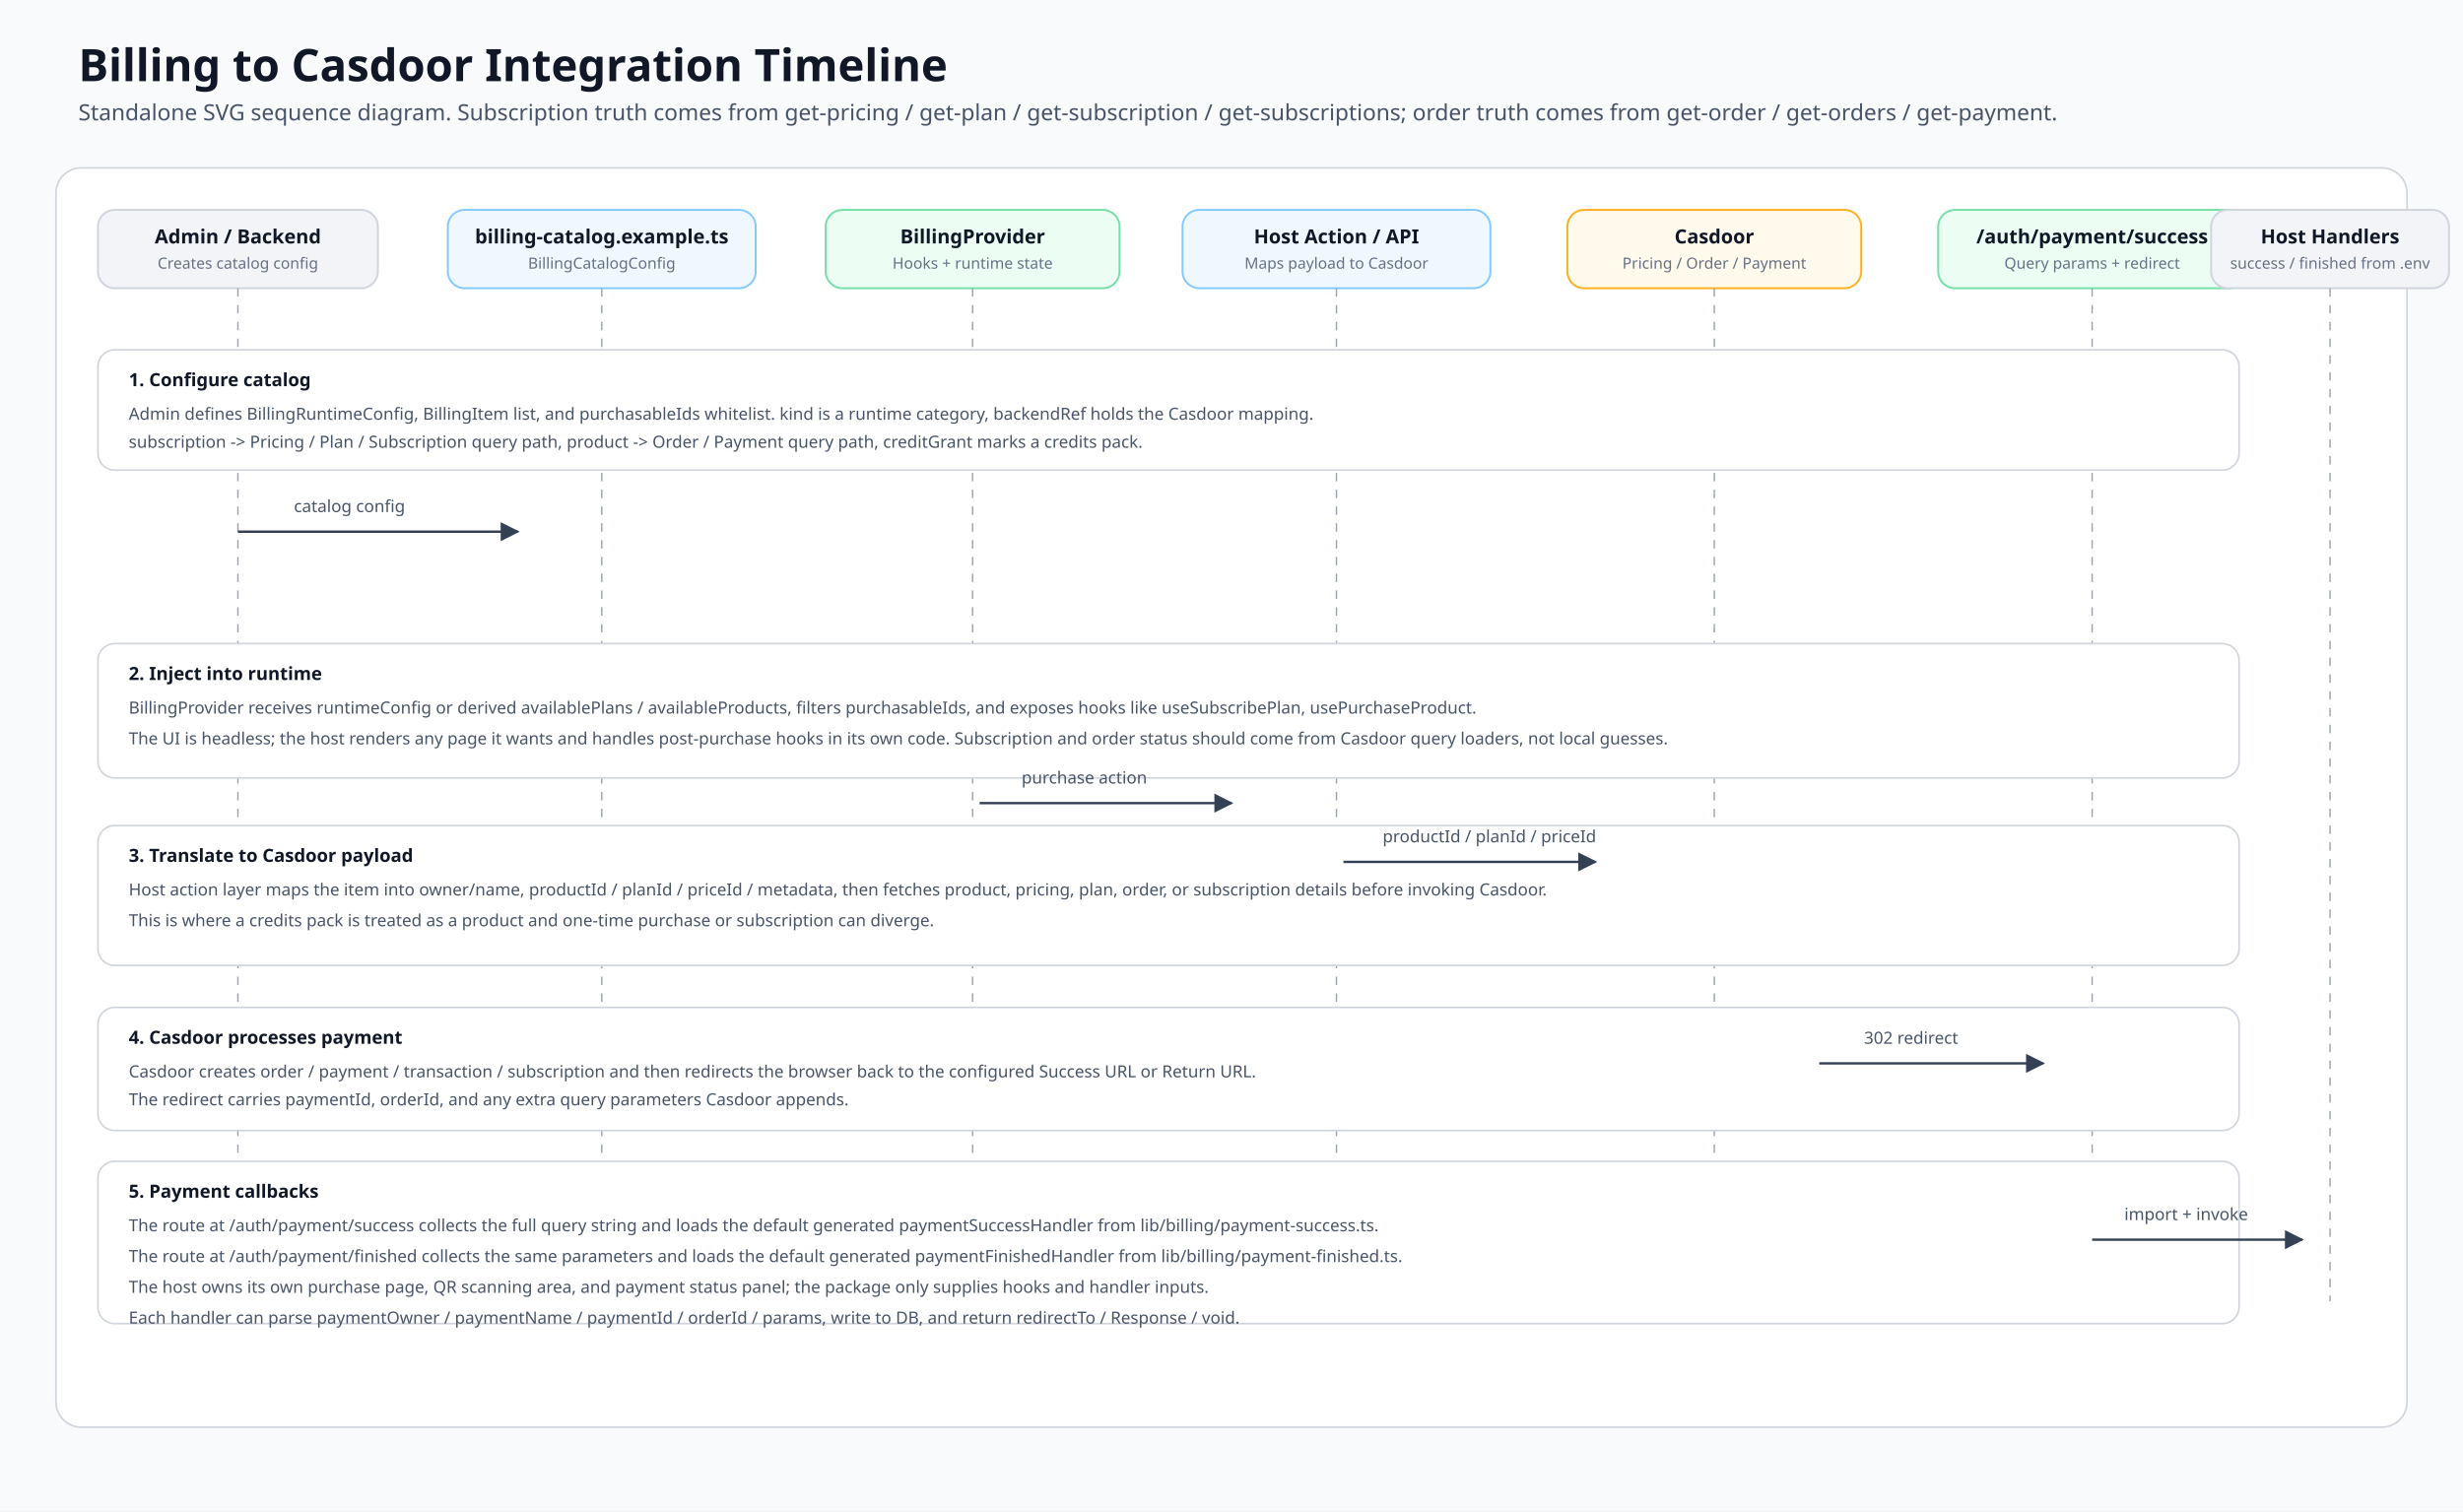
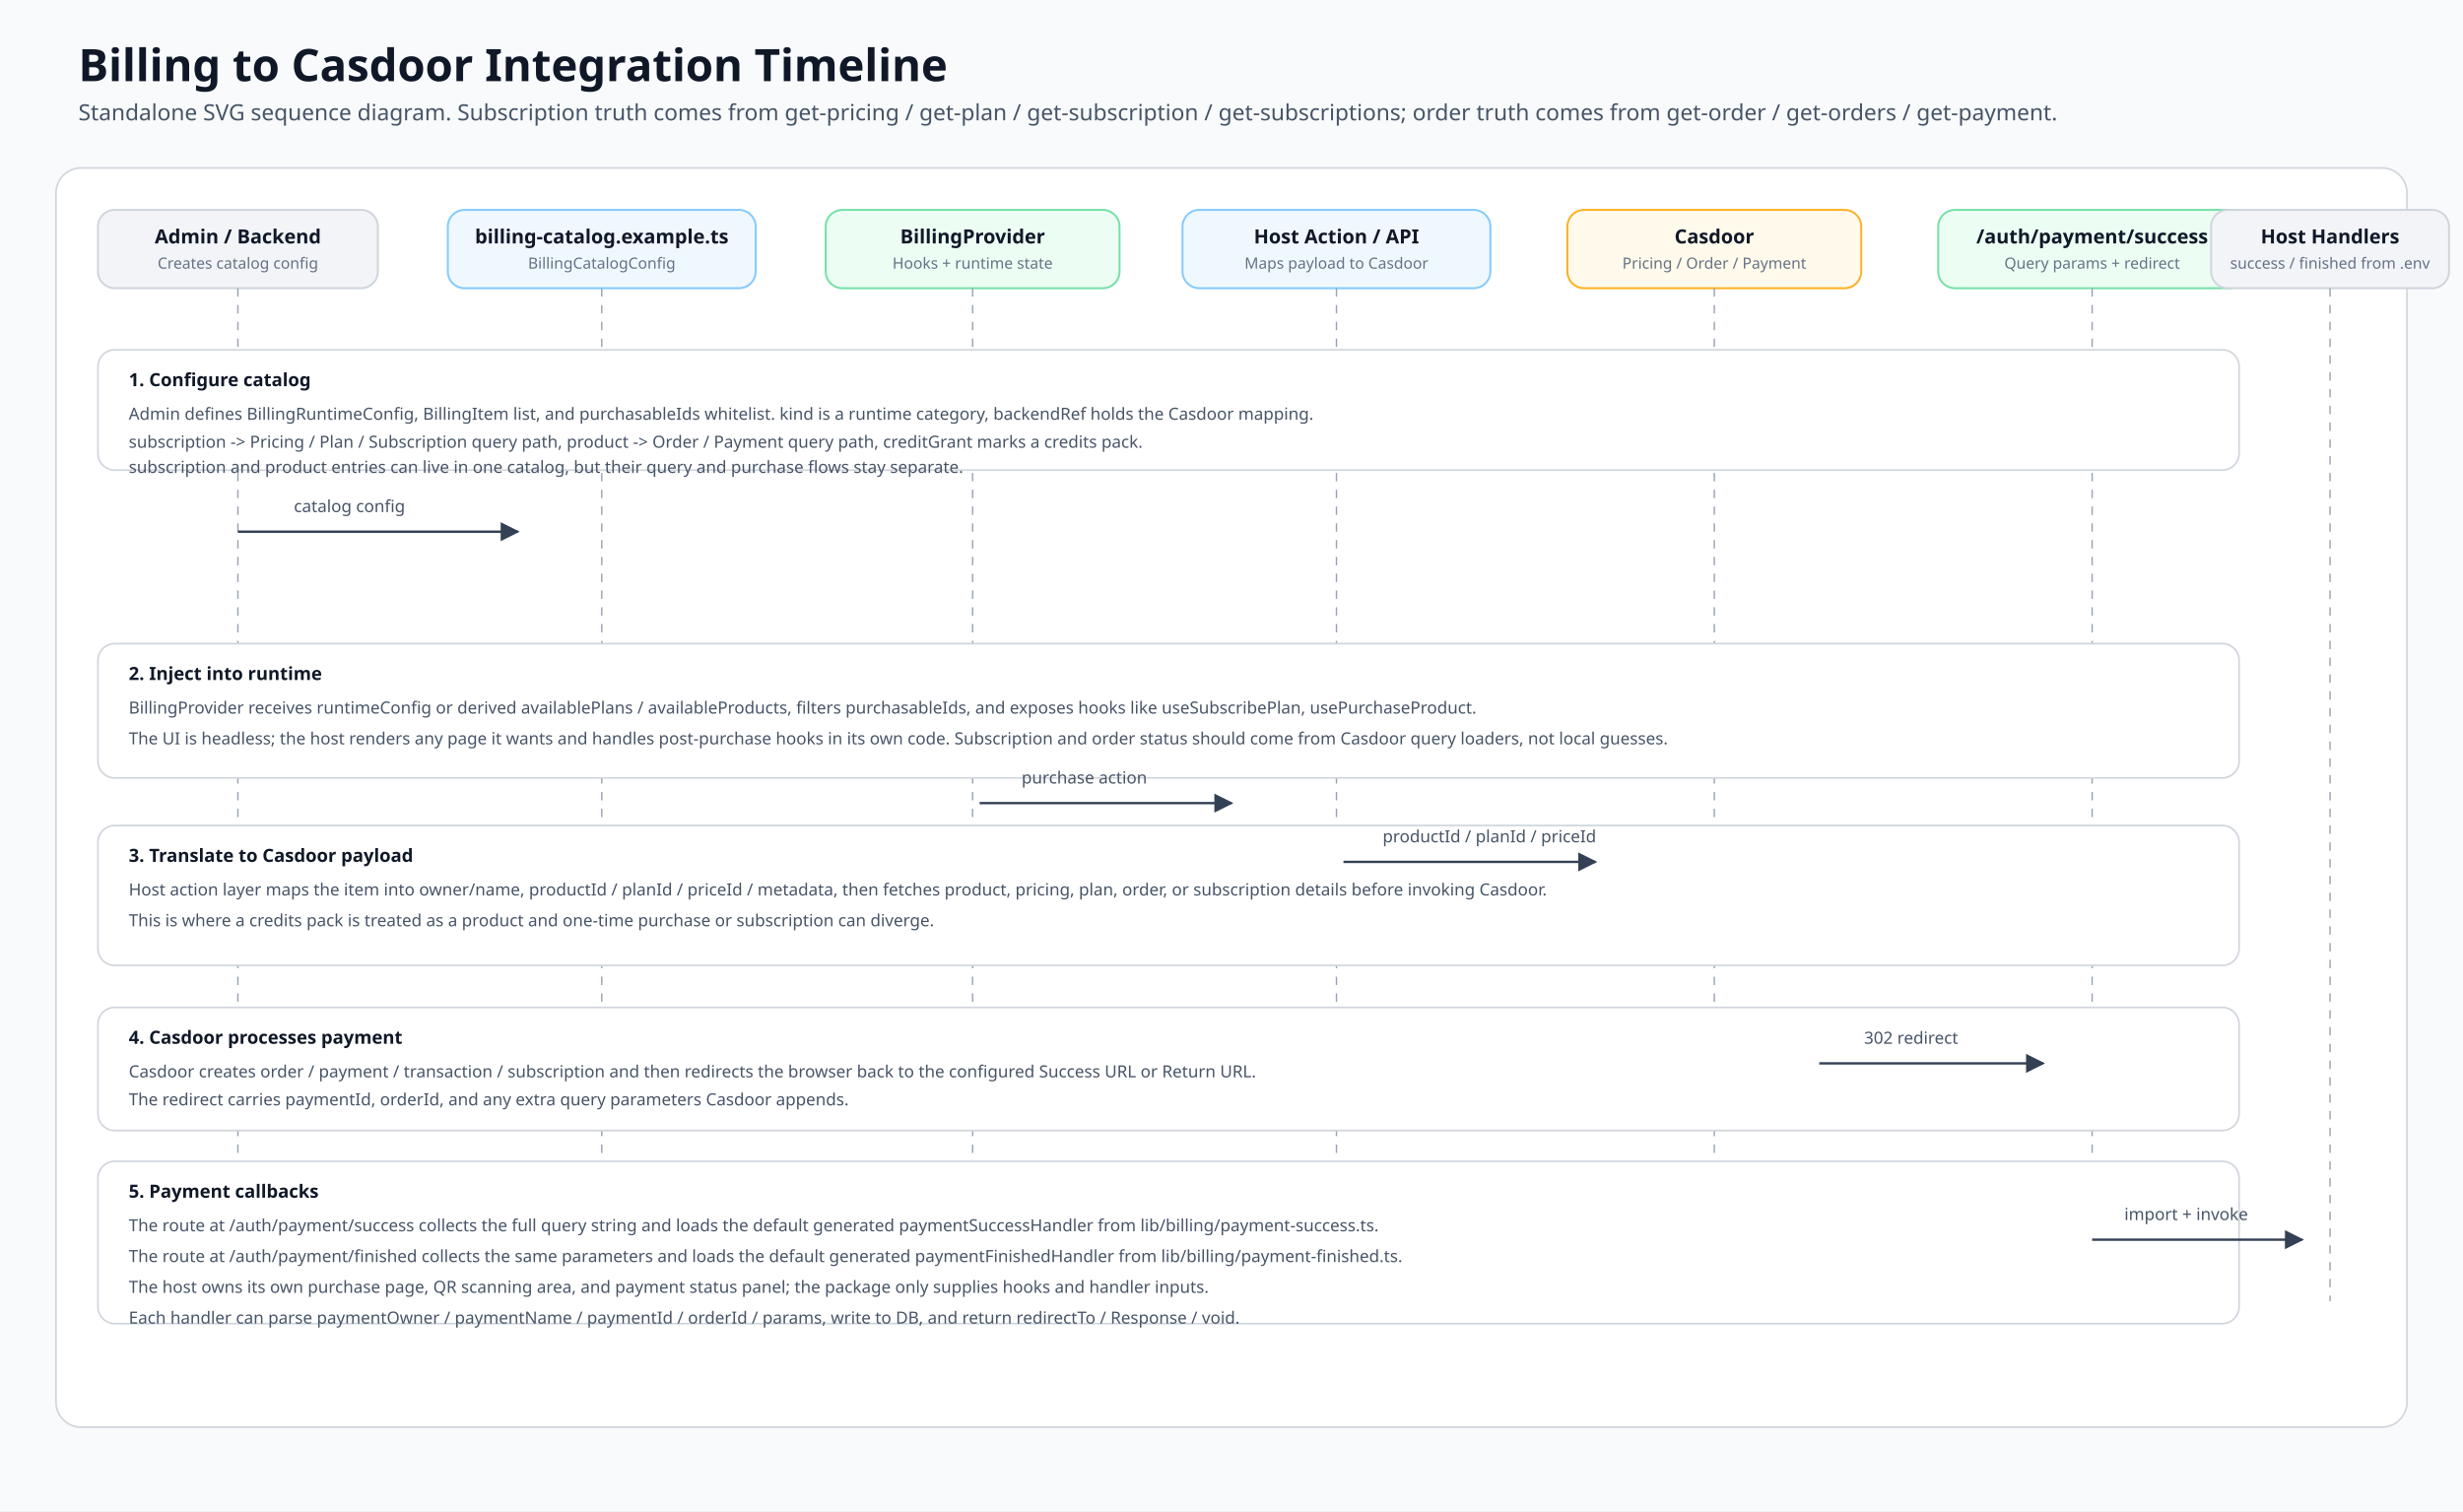
<svg xmlns="http://www.w3.org/2000/svg" width="1760" height="1080" viewBox="0 0 1760 1080" role="img" aria-labelledby="title desc">
  <defs>
    <marker id="arrow" viewBox="0 0 10 10" refX="9" refY="5" markerWidth="8" markerHeight="8" orient="auto-start-reverse">
      <path d="M 0 0 L 10 5 L 0 10 z" fill="#344054" />
    </marker>
    <style>
      .bg { fill: #f8fafc; }
      .title { font: 700 32px sans-serif; fill: #101828; }
      .subtitle { font: 400 16px sans-serif; fill: #475467; }
      .lane { fill: #ffffff; stroke: #d0d5dd; stroke-width: 1.2; rx: 18; }
      .lane-title { font: 700 18px sans-serif; fill: #101828; }
      .participant { fill: #eff8ff; stroke: #84caff; stroke-width: 1.4; rx: 12; }
      .participant-strong { fill: #ecfdf3; stroke: #75e0a7; stroke-width: 1.4; rx: 12; }
      .participant-warn { fill: #fffaeb; stroke: #fdb022; stroke-width: 1.4; rx: 12; }
      .participant-gray { fill: #f2f4f7; stroke: #d0d5dd; stroke-width: 1.4; rx: 12; }
      .label { font: 600 14px sans-serif; fill: #101828; }
      .small { font: 400 12px sans-serif; fill: #475467; }
      .tiny { font: 400 11px sans-serif; fill: #667085; }
      .line { stroke: #344054; stroke-width: 1.7; fill: none; marker-end: url(#arrow); }
      .note { fill: #ffffff; stroke: #d0d5dd; stroke-width: 1.2; rx: 12; }
      .note-title { font: 700 13px sans-serif; fill: #101828; }
      .note-text { font: 400 12px sans-serif; fill: #475467; }
      .step { fill: #ffffff; stroke: #d0d5dd; stroke-width: 1.2; rx: 12; }
    </style>
  </defs>
  <rect class="bg" x="0" y="0" width="1760" height="1080" />
  <text class="title" x="56" y="58">Billing to Casdoor Integration Timeline</text>
  <text class="subtitle" x="56" y="86">Standalone SVG sequence diagram. Subscription truth comes from get-pricing / get-plan / get-subscription / get-subscriptions; order truth comes from get-order / get-orders / get-payment.</text>
  <rect class="lane" x="40" y="120" width="1680" height="900" />
  <g transform="translate(70,150)">
    <rect class="participant-gray" x="0" y="0" width="200" height="56" />
    <text class="label" x="100" y="24" text-anchor="middle">Admin / Backend</text>
    <text class="tiny" x="100" y="42" text-anchor="middle">Creates catalog config</text>
    <line x1="100" y1="56" x2="100" y2="780" stroke="#98a2b3" stroke-dasharray="6 6" />
  </g>
  <g transform="translate(320,150)">
    <rect class="participant" x="0" y="0" width="220" height="56" />
    <text class="label" x="110" y="24" text-anchor="middle">billing-catalog.example.ts</text>
    <text class="tiny" x="110" y="42" text-anchor="middle">BillingCatalogConfig</text>
    <line x1="110" y1="56" x2="110" y2="780" stroke="#98a2b3" stroke-dasharray="6 6" />
  </g>
  <g transform="translate(590,150)">
    <rect class="participant-strong" x="0" y="0" width="210" height="56" />
    <text class="label" x="105" y="24" text-anchor="middle">BillingProvider</text>
    <text class="tiny" x="105" y="42" text-anchor="middle">Hooks + runtime state</text>
    <line x1="105" y1="56" x2="105" y2="780" stroke="#98a2b3" stroke-dasharray="6 6" />
  </g>
  <g transform="translate(845,150)">
    <rect class="participant" x="0" y="0" width="220" height="56" />
    <text class="label" x="110" y="24" text-anchor="middle">Host Action / API</text>
    <text class="tiny" x="110" y="42" text-anchor="middle">Maps payload to Casdoor</text>
    <line x1="110" y1="56" x2="110" y2="780" stroke="#98a2b3" stroke-dasharray="6 6" />
  </g>
  <g transform="translate(1120,150)">
    <rect class="participant-warn" x="0" y="0" width="210" height="56" />
    <text class="label" x="105" y="24" text-anchor="middle">Casdoor</text>
    <text class="tiny" x="105" y="42" text-anchor="middle">Pricing / Order / Payment</text>
    <line x1="105" y1="56" x2="105" y2="780" stroke="#98a2b3" stroke-dasharray="6 6" />
  </g>
  <g transform="translate(1385,150)">
    <rect class="participant-strong" x="0" y="0" width="220" height="56" />
    <text class="label" x="110" y="24" text-anchor="middle">/auth/payment/success</text>
    <text class="tiny" x="110" y="42" text-anchor="middle">Query params + redirect</text>
    <line x1="110" y1="56" x2="110" y2="780" stroke="#98a2b3" stroke-dasharray="6 6" />
  </g>
  <g transform="translate(1600,150)">
    <rect class="participant-gray" x="-20" y="0" width="170" height="56" />
    <text class="label" x="65" y="24" text-anchor="middle">Host Handlers</text>
    <text class="tiny" x="65" y="42" text-anchor="middle">success / finished from .env</text>
    <line x1="65" y1="56" x2="65" y2="780" stroke="#98a2b3" stroke-dasharray="6 6" />
  </g>
  <g transform="translate(70,250)">
    <rect class="step" x="0" y="0" width="1530" height="86" />
    <text class="note-title" x="22" y="26">1. Configure catalog</text>
    <text class="note-text" x="22" y="50">Admin defines BillingRuntimeConfig, BillingItem list, and purchasableIds whitelist. kind is a runtime category, backendRef holds the Casdoor mapping.</text>
    <text class="note-text" x="22" y="70">subscription -&gt; Pricing / Plan / Subscription query path, product -&gt; Order / Payment query path, creditGrant marks a credits pack.</text>
+     <text class="note-text" x="22" y="88">subscription and product entries can live in one catalog, but their query and purchase flows stay separate.</text>
  </g>
  <path class="line" d="M 170 380 C 260 380, 280 380, 370 380" />
  <text class="small" x="210" y="366">catalog config</text>
  <g transform="translate(70,460)">
    <rect class="step" x="0" y="0" width="1530" height="96" />
    <text class="note-title" x="22" y="26">2. Inject into runtime</text>
    <text class="note-text" x="22" y="50">BillingProvider receives runtimeConfig or derived availablePlans / availableProducts, filters purchasableIds, and exposes hooks like useSubscribePlan, usePurchaseProduct.</text>
    <text class="note-text" x="22" y="72">The UI is headless; the host renders any page it wants and handles post-purchase hooks in its own code. Subscription and order status should come from Casdoor query loaders, not local guesses.</text>
  </g>
  <path class="line" d="M 700 574 C 780 574, 800 574, 880 574" />
  <text class="small" x="730" y="560">purchase action</text>
  <g transform="translate(70,590)">
    <rect class="step" x="0" y="0" width="1530" height="100" />
    <text class="note-title" x="22" y="26">3. Translate to Casdoor payload</text>
    <text class="note-text" x="22" y="50">Host action layer maps the item into owner/name, productId / planId / priceId / metadata, then fetches product, pricing, plan, order, or subscription details before invoking Casdoor.</text>
    <text class="note-text" x="22" y="72">This is where a credits pack is treated as a product and one-time purchase or subscription can diverge.</text>
  </g>
  <path class="line" d="M 960 616 C 1040 616, 1060 616, 1140 616" />
  <text class="small" x="988" y="602">productId / planId / priceId</text>
  <g transform="translate(70,720)">
    <rect class="step" x="0" y="0" width="1530" height="88" />
    <text class="note-title" x="22" y="26">4. Casdoor processes payment</text>
    <text class="note-text" x="22" y="50">Casdoor creates order / payment / transaction / subscription and then redirects the browser back to the configured Success URL or Return URL.</text>
    <text class="note-text" x="22" y="70">The redirect carries paymentId, orderId, and any extra query parameters Casdoor appends.</text>
  </g>
  <path class="line" d="M 1300 760 C 1370 760, 1390 760, 1460 760" />
  <text class="small" x="1332" y="746">302 redirect</text>
  <g transform="translate(70,830)">
    <rect class="step" x="0" y="0" width="1530" height="116" />
    <text class="note-title" x="22" y="26">5. Payment callbacks</text>
    <text class="note-text" x="22" y="50">The route at /auth/payment/success collects the full query string and loads the default generated paymentSuccessHandler from lib/billing/payment-success.ts.</text>
    <text class="note-text" x="22" y="72">The route at /auth/payment/finished collects the same parameters and loads the default generated paymentFinishedHandler from lib/billing/payment-finished.ts.</text>
    <text class="note-text" x="22" y="94">The host owns its own purchase page, QR scanning area, and payment status panel; the package only supplies hooks and handler inputs.</text>
    <text class="note-text" x="22" y="116">Each handler can parse paymentOwner / paymentName / paymentId / orderId / params, write to DB, and return redirectTo / Response / void.</text>
  </g>
  <path class="line" d="M 1495 886 C 1560 886, 1580 886, 1645 886" />
  <text class="small" x="1518" y="872">import + invoke</text>
</svg>
